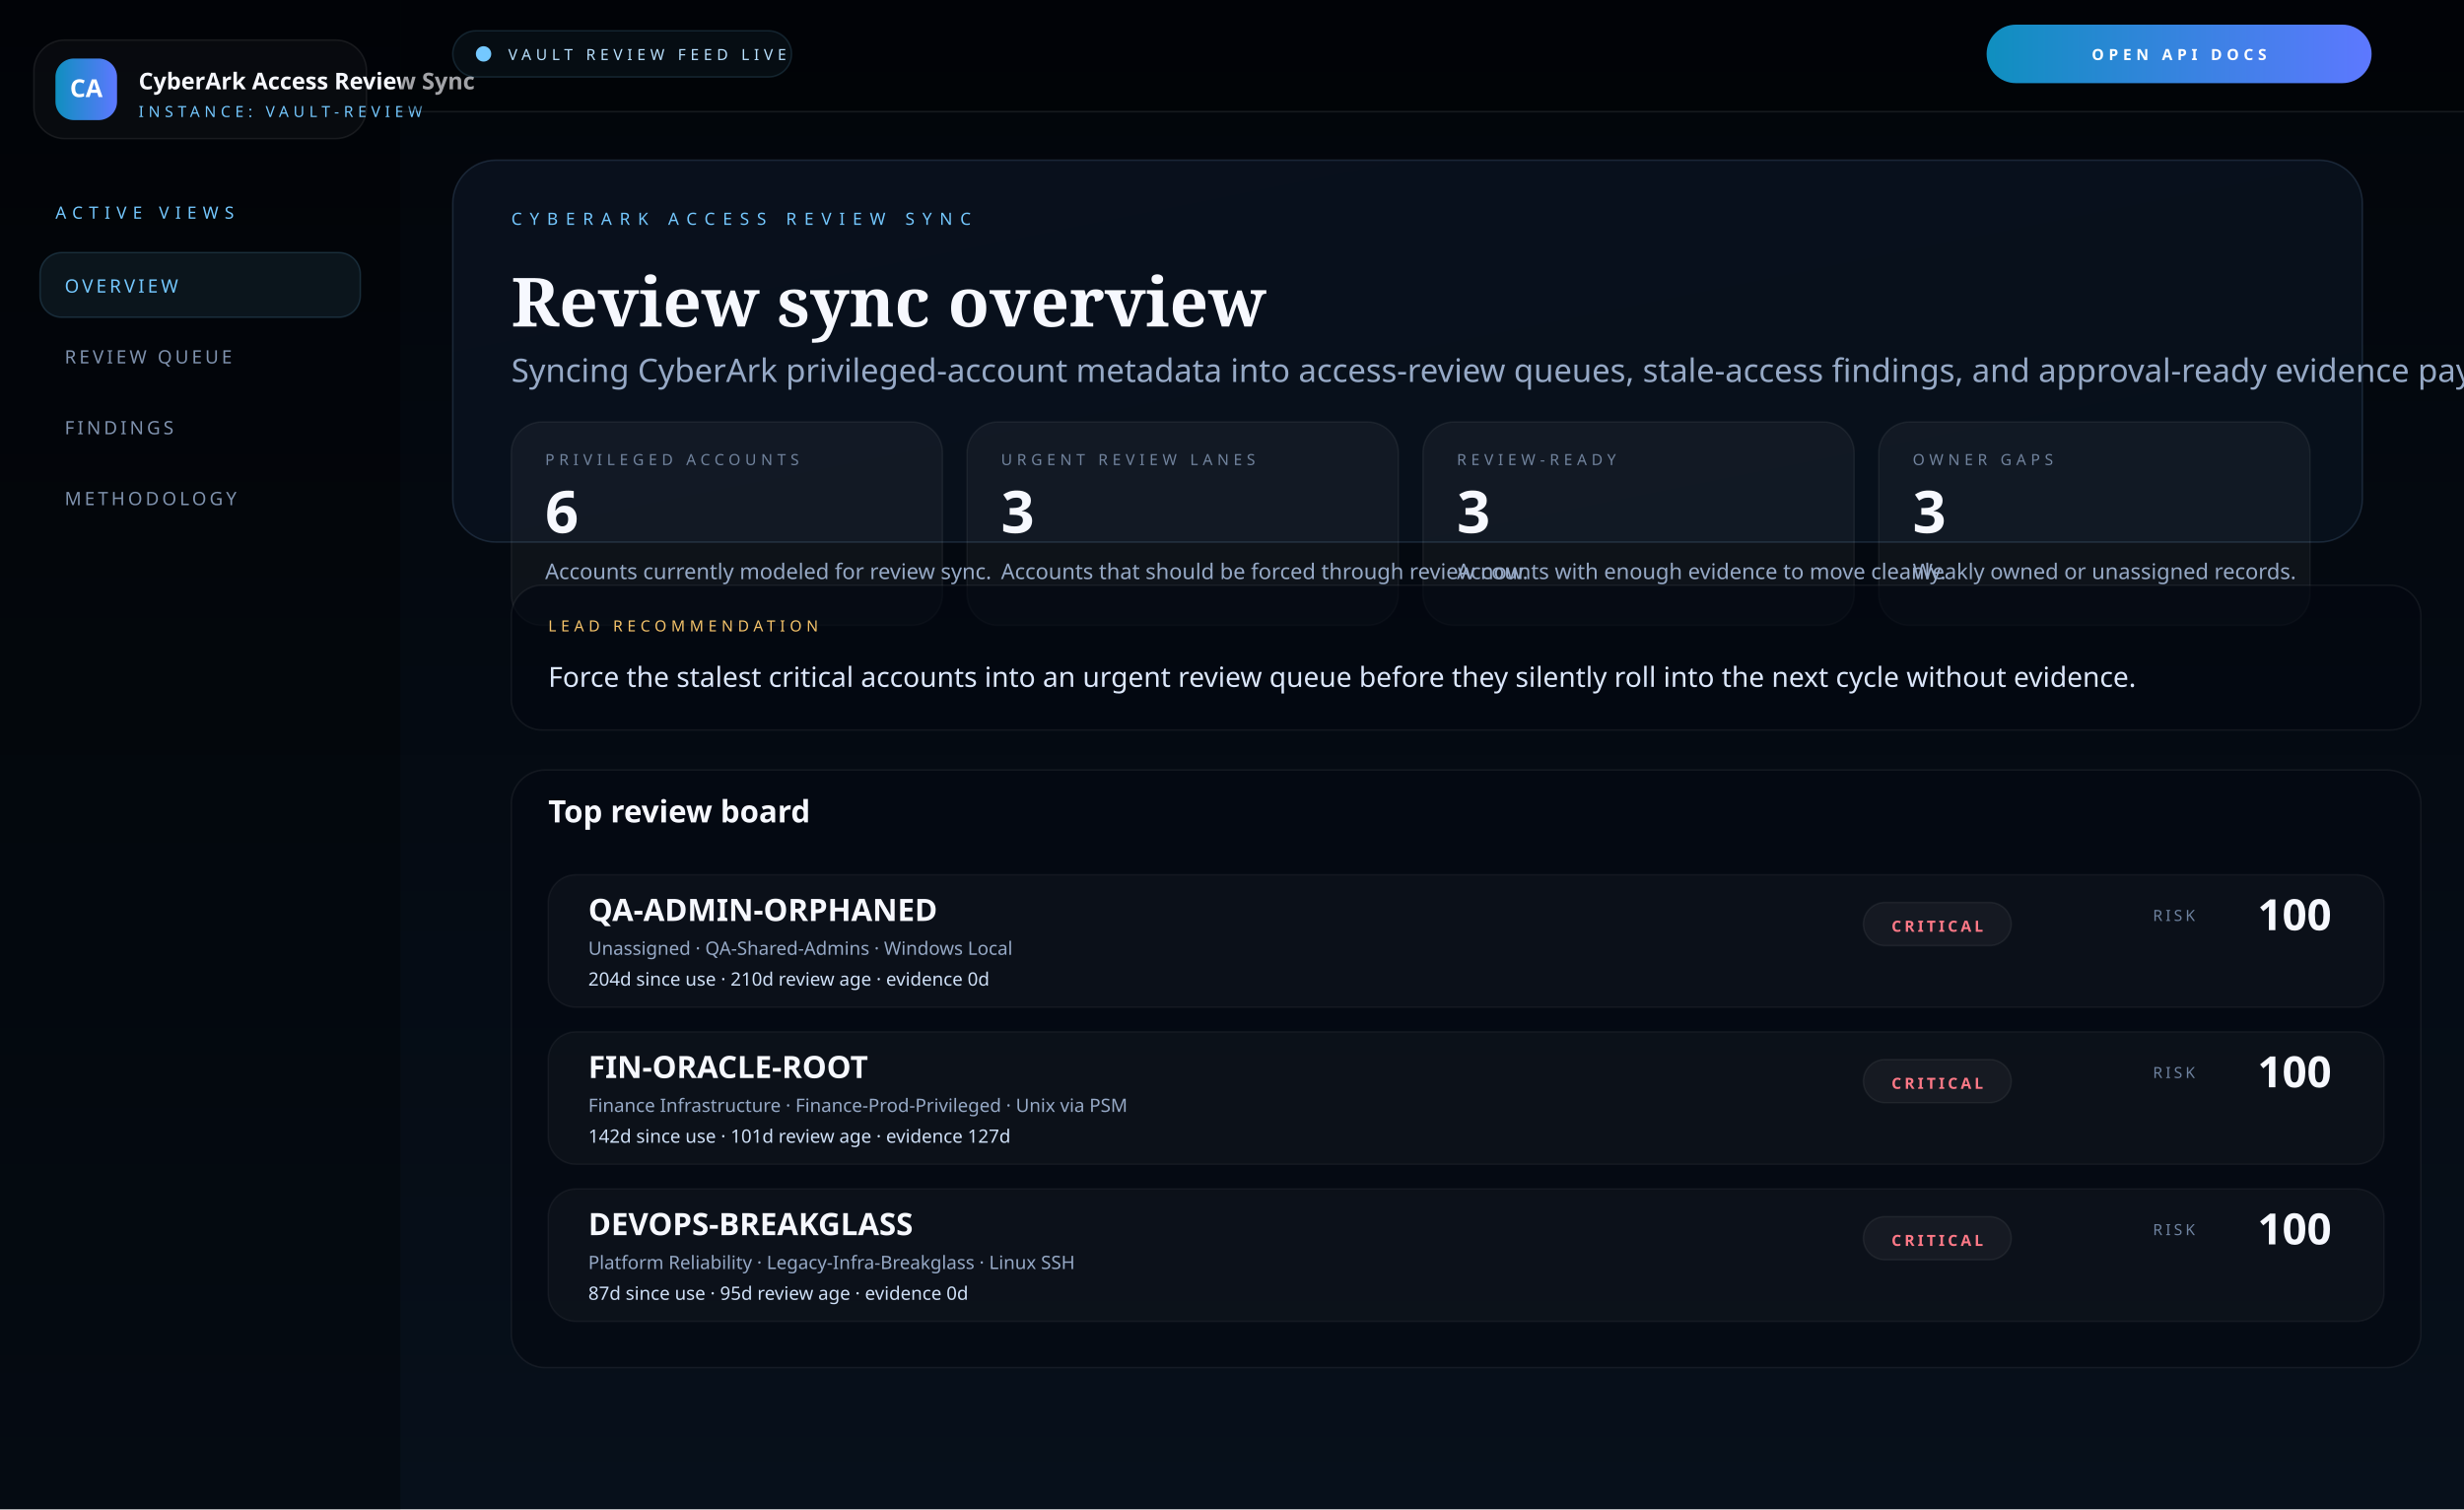
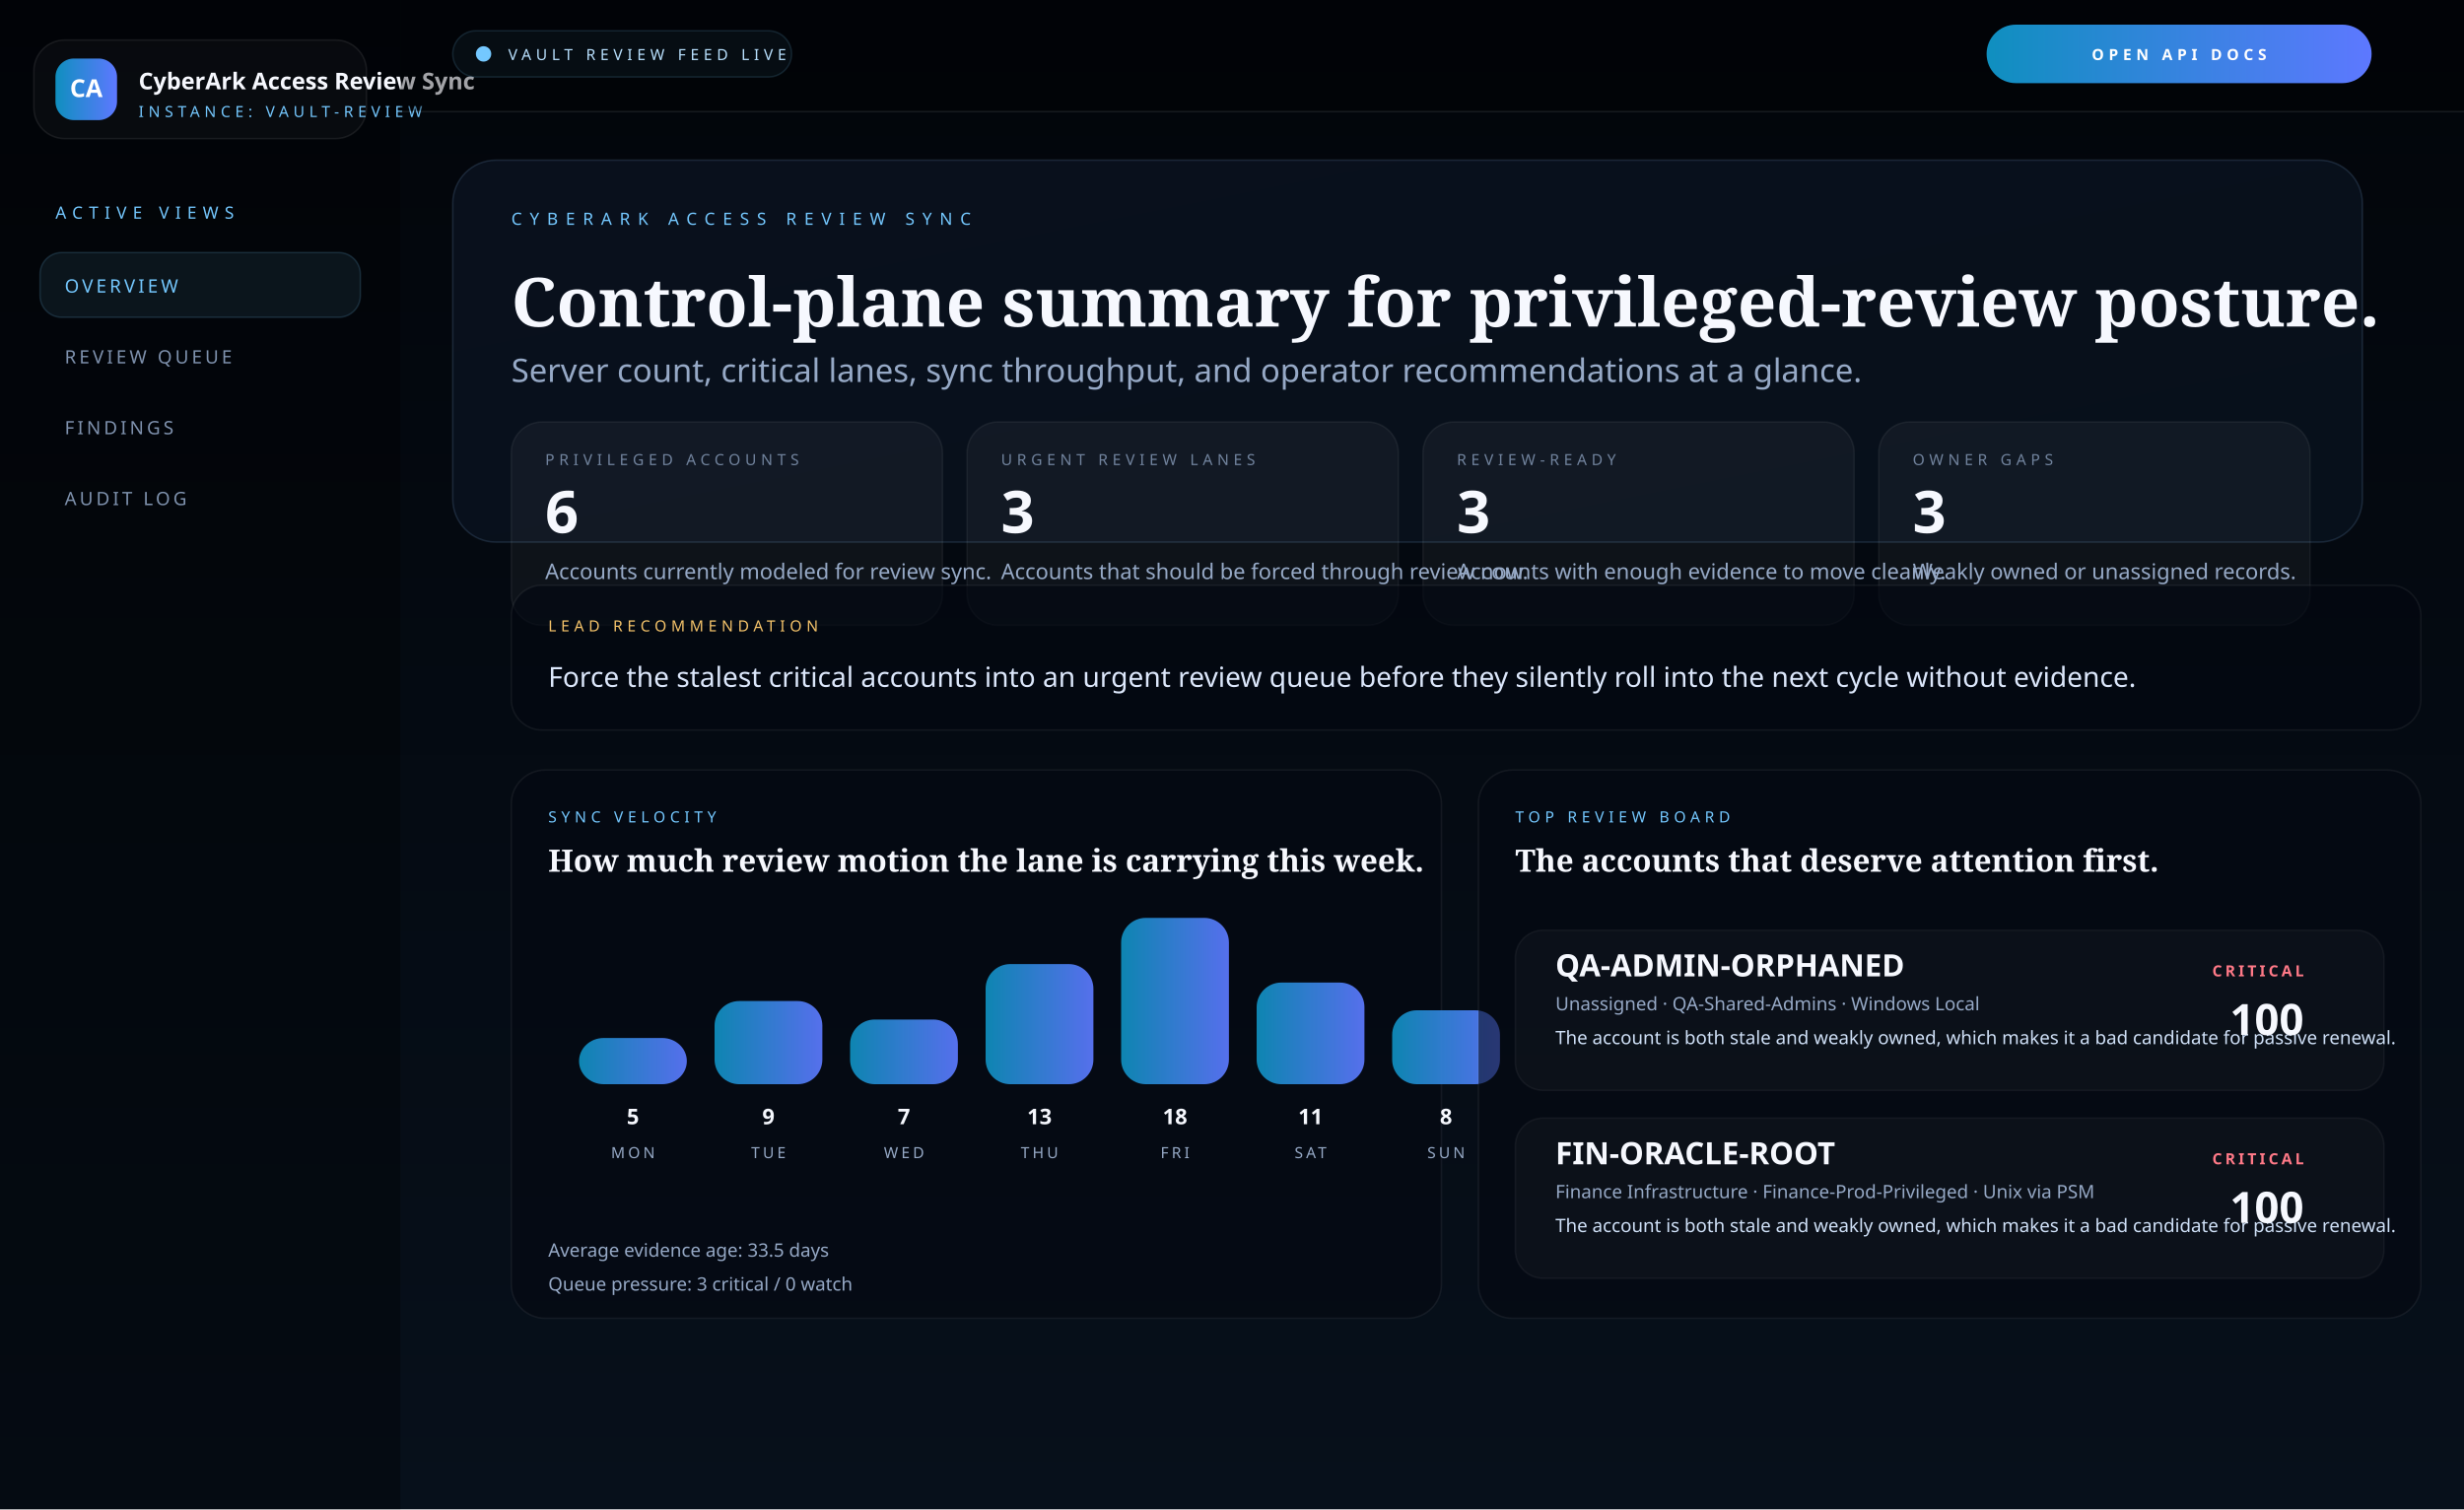
<svg xmlns="http://www.w3.org/2000/svg" width="1600" height="980" viewBox="0 0 1600 980">
  <defs>
    <linearGradient id="bg" x1="0" x2="0" y1="0" y2="1">
      <stop offset="0%" stop-color="#02050a" />
      <stop offset="100%" stop-color="#07101b" />
    </linearGradient>
    <linearGradient id="hero" x1="0" x2="1" y1="0" y2="1">
      <stop offset="0%" stop-color="#09101c" />
      <stop offset="100%" stop-color="#07101b" />
    </linearGradient>
    <linearGradient id="blue" x1="0" x2="1" y1="0" y2="0">
      <stop offset="0%" stop-color="#0f8fbf" />
      <stop offset="100%" stop-color="#5d78ff" />
    </linearGradient>
  </defs>
  <rect width="1600" height="980" fill="url(#bg)" />
  <rect x="0" y="0" width="260" height="980" fill="rgba(0,0,0,0.32)" />
  <rect x="22" y="26" width="216" height="64" rx="20" fill="rgba(255,255,255,0.03)" stroke="rgba(255,255,255,0.08)" />
  <rect x="36" y="38" width="40" height="40" rx="12" fill="url(#blue)" />
  <text x="56" y="63" text-anchor="middle" fill="#ffffff" font-size="16" font-family="Segoe UI" font-weight="700">CA</text>
  <text x="90" y="58" fill="#f6f8fe" font-size="15" font-family="Segoe UI" font-weight="700">CyberArk Access Review Sync</text>
  <text x="90" y="76" fill="#74c8ff" font-size="10" font-family="Segoe UI" letter-spacing="3">INSTANCE: VAULT-REVIEW</text>
  <text x="36" y="142" fill="#74c8ff" font-size="11" font-family="Segoe UI" letter-spacing="4">ACTIVE VIEWS</text>
  <rect x="26" y="164" width="208" height="42" rx="14" fill="rgba(116,200,255,0.08)" stroke="rgba(116,200,255,0.16)" />
  <text x="42" y="190" fill="#74c8ff" font-size="12" font-family="Segoe UI" letter-spacing="2">OVERVIEW</text>
  <text x="42" y="236" fill="#7f92ae" font-size="12" font-family="Segoe UI" letter-spacing="2">REVIEW QUEUE</text>
  <text x="42" y="282" fill="#7f92ae" font-size="12" font-family="Segoe UI" letter-spacing="2">FINDINGS</text>
-   <text x="42" y="328" fill="#7f92ae" font-size="12" font-family="Segoe UI" letter-spacing="2">METHODOLOGY</text>
+   <text x="42" y="328" fill="#7f92ae" font-size="12" font-family="Segoe UI" letter-spacing="2">AUDIT LOG</text>
  <rect x="260" y="0" width="1340" height="72" fill="rgba(0,0,0,0.34)" />
  <rect x="260" y="72" width="1340" height="1" fill="rgba(255,255,255,0.08)" />
  <rect x="294" y="20" width="220" height="30" rx="15" fill="rgba(116,200,255,0.05)" stroke="rgba(116,200,255,0.14)" />
  <circle cx="314" cy="35" r="5" fill="#74c8ff" />
  <text x="330" y="39" fill="#b9e1ff" font-size="10" font-family="Segoe UI" letter-spacing="3">VAULT REVIEW FEED LIVE</text>
  <rect x="1290" y="16" width="250" height="38" rx="19" fill="url(#blue)" />
  <text x="1415" y="39" fill="#ffffff" text-anchor="middle" font-size="10" font-family="Segoe UI" font-weight="700" letter-spacing="3">OPEN API DOCS</text>
  <rect x="294" y="104" width="1240" height="248" rx="28" fill="url(#hero)" stroke="rgba(120,163,214,0.18)" />
  <text x="332" y="146" fill="#74c8ff" font-size="11" font-family="Segoe UI" letter-spacing="5">CYBERARK ACCESS REVIEW SYNC</text>
-   <text x="332" y="212" fill="#f6f8fe" font-size="44" font-family="Georgia" font-weight="700">Review sync overview</text>
-   <text x="332" y="248" fill="#96a9c6" font-size="21" font-family="Segoe UI">Syncing CyberArk privileged-account metadata into access-review queues, stale-access findings, and approval-ready evidence payloads.</text>
+   <text x="332" y="212" fill="#f6f8fe" font-size="44" font-family="Georgia" font-weight="700">Control-plane summary for privileged-review posture.</text>
+   <text x="332" y="248" fill="#96a9c6" font-size="21" font-family="Segoe UI">Server count, critical lanes, sync throughput, and operator recommendations at a glance.</text>
  <rect x="332" y="274" width="280" height="132" rx="20" fill="rgba(255,255,255,0.04)" stroke="rgba(255,255,255,0.06)" />
  <text x="354" y="302" fill="#71839d" font-size="10" font-family="Segoe UI" letter-spacing="3">PRIVILEGED ACCOUNTS</text>
  <text x="354" y="346" fill="#f6f8fe" font-size="38" font-family="Segoe UI" font-weight="700">6</text>
  <text x="354" y="376" fill="#96a9c6" font-size="14" font-family="Segoe UI">Accounts currently modeled for review sync.</text>
  <rect x="628" y="274" width="280" height="132" rx="20" fill="rgba(255,255,255,0.04)" stroke="rgba(255,255,255,0.06)" />
  <text x="650" y="302" fill="#71839d" font-size="10" font-family="Segoe UI" letter-spacing="3">URGENT REVIEW LANES</text>
  <text x="650" y="346" fill="#f6f8fe" font-size="38" font-family="Segoe UI" font-weight="700">3</text>
  <text x="650" y="376" fill="#96a9c6" font-size="14" font-family="Segoe UI">Accounts that should be forced through review now.</text>
  <rect x="924" y="274" width="280" height="132" rx="20" fill="rgba(255,255,255,0.04)" stroke="rgba(255,255,255,0.06)" />
  <text x="946" y="302" fill="#71839d" font-size="10" font-family="Segoe UI" letter-spacing="3">REVIEW-READY</text>
  <text x="946" y="346" fill="#f6f8fe" font-size="38" font-family="Segoe UI" font-weight="700">3</text>
  <text x="946" y="376" fill="#96a9c6" font-size="14" font-family="Segoe UI">Accounts with enough evidence to move cleanly.</text>
  <rect x="1220" y="274" width="280" height="132" rx="20" fill="rgba(255,255,255,0.04)" stroke="rgba(255,255,255,0.06)" />
  <text x="1242" y="302" fill="#71839d" font-size="10" font-family="Segoe UI" letter-spacing="3">OWNER GAPS</text>
  <text x="1242" y="346" fill="#f6f8fe" font-size="38" font-family="Segoe UI" font-weight="700">3</text>
  <text x="1242" y="376" fill="#96a9c6" font-size="14" font-family="Segoe UI">Weakly owned or unassigned records.</text>
  <rect x="332" y="380" width="1240" height="94" rx="20" fill="rgba(2,8,17,0.62)" stroke="rgba(255,255,255,0.06)" />
  <text x="356" y="410" fill="#f6c46a" font-size="10" font-family="Segoe UI" letter-spacing="3">LEAD RECOMMENDATION</text>
  <text x="356" y="446" fill="#dce7fb" font-size="18" font-family="Segoe UI">Force the stalest critical accounts into an urgent review queue before they silently roll into the next cycle without evidence.</text>
-   <rect x="332" y="500" width="1240" height="388" rx="22" fill="rgba(4,9,18,0.55)" stroke="rgba(255,255,255,0.06)" />
-   <text x="356" y="534" fill="#f6f8fe" font-size="20" font-family="Segoe UI" font-weight="700">Top review board</text>
-   <rect x="356" y="568" width="1192" height="86" rx="18" fill="rgba(255,255,255,0.03)" stroke="rgba(255,255,255,0.05)" />
-   <text x="382" y="598" fill="#f6f8fe" font-size="20" font-family="Segoe UI" font-weight="700">QA-ADMIN-ORPHANED</text>
-   <text x="382" y="620" fill="#96a9c6" font-size="12" font-family="Segoe UI">Unassigned · QA-Shared-Admins · Windows Local</text>
-   <text x="382" y="640" fill="#cfe0f7" font-size="12" font-family="Segoe UI">204d since use · 210d review age · evidence 0d</text>
-   <rect x="1210" y="586" width="96" height="28" rx="14" fill="rgba(255,255,255,0.04)" stroke="rgba(255,255,255,0.06)" />
-   <text x="1258" y="605" text-anchor="middle" fill="#ff7987" font-size="10" font-family="Segoe UI" font-weight="700" letter-spacing="2">CRITICAL</text>
-   <text x="1398" y="598" fill="#6f83a0" font-size="10" font-family="Segoe UI" letter-spacing="2">RISK</text>
-   <text x="1514" y="604" text-anchor="end" fill="#f6f8fe" font-size="28" font-family="Segoe UI" font-weight="700">100</text>
-   <rect x="356" y="670" width="1192" height="86" rx="18" fill="rgba(255,255,255,0.03)" stroke="rgba(255,255,255,0.05)" />
-   <text x="382" y="700" fill="#f6f8fe" font-size="20" font-family="Segoe UI" font-weight="700">FIN-ORACLE-ROOT</text>
-   <text x="382" y="722" fill="#96a9c6" font-size="12" font-family="Segoe UI">Finance Infrastructure · Finance-Prod-Privileged · Unix via PSM</text>
-   <text x="382" y="742" fill="#cfe0f7" font-size="12" font-family="Segoe UI">142d since use · 101d review age · evidence 127d</text>
-   <rect x="1210" y="688" width="96" height="28" rx="14" fill="rgba(255,255,255,0.04)" stroke="rgba(255,255,255,0.06)" />
-   <text x="1258" y="707" text-anchor="middle" fill="#ff7987" font-size="10" font-family="Segoe UI" font-weight="700" letter-spacing="2">CRITICAL</text>
-   <text x="1398" y="700" fill="#6f83a0" font-size="10" font-family="Segoe UI" letter-spacing="2">RISK</text>
-   <text x="1514" y="706" text-anchor="end" fill="#f6f8fe" font-size="28" font-family="Segoe UI" font-weight="700">100</text>
-   <rect x="356" y="772" width="1192" height="86" rx="18" fill="rgba(255,255,255,0.03)" stroke="rgba(255,255,255,0.05)" />
-   <text x="382" y="802" fill="#f6f8fe" font-size="20" font-family="Segoe UI" font-weight="700">DEVOPS-BREAKGLASS</text>
-   <text x="382" y="824" fill="#96a9c6" font-size="12" font-family="Segoe UI">Platform Reliability · Legacy-Infra-Breakglass · Linux SSH</text>
-   <text x="382" y="844" fill="#cfe0f7" font-size="12" font-family="Segoe UI">87d since use · 95d review age · evidence 0d</text>
-   <rect x="1210" y="790" width="96" height="28" rx="14" fill="rgba(255,255,255,0.04)" stroke="rgba(255,255,255,0.06)" />
-   <text x="1258" y="809" text-anchor="middle" fill="#ff7987" font-size="10" font-family="Segoe UI" font-weight="700" letter-spacing="2">CRITICAL</text>
-   <text x="1398" y="802" fill="#6f83a0" font-size="10" font-family="Segoe UI" letter-spacing="2">RISK</text>
-   <text x="1514" y="808" text-anchor="end" fill="#f6f8fe" font-size="28" font-family="Segoe UI" font-weight="700">100</text>
+   <rect x="332" y="500" width="604" height="356" rx="22" fill="rgba(4,9,18,0.55)" stroke="rgba(255,255,255,0.06)" />
+   <text x="356" y="534" fill="#74c8ff" font-size="10" font-family="Segoe UI" letter-spacing="3">SYNC VELOCITY</text>
+   <text x="356" y="566" fill="#f6f8fe" font-size="20" font-family="Georgia" font-weight="700">How much review motion the lane is carrying this week.</text>
+   <rect x="376" y="674" width="70" height="30" rx="16" fill="url(#blue)" opacity="0.92" />
+   <text x="411" y="730" text-anchor="middle" fill="#f6f8fe" font-size="14" font-family="Segoe UI" font-weight="700">5</text>
+   <text x="411" y="752" text-anchor="middle" fill="#96a9c6" font-size="10" font-family="Segoe UI" letter-spacing="2">MON</text>
+   <rect x="464" y="650" width="70" height="54" rx="16" fill="url(#blue)" opacity="0.92" />
+   <text x="499" y="730" text-anchor="middle" fill="#f6f8fe" font-size="14" font-family="Segoe UI" font-weight="700">9</text>
+   <text x="499" y="752" text-anchor="middle" fill="#96a9c6" font-size="10" font-family="Segoe UI" letter-spacing="2">TUE</text>
+   <rect x="552" y="662" width="70" height="42" rx="16" fill="url(#blue)" opacity="0.92" />
+   <text x="587" y="730" text-anchor="middle" fill="#f6f8fe" font-size="14" font-family="Segoe UI" font-weight="700">7</text>
+   <text x="587" y="752" text-anchor="middle" fill="#96a9c6" font-size="10" font-family="Segoe UI" letter-spacing="2">WED</text>
+   <rect x="640" y="626" width="70" height="78" rx="16" fill="url(#blue)" opacity="0.92" />
+   <text x="675" y="730" text-anchor="middle" fill="#f6f8fe" font-size="14" font-family="Segoe UI" font-weight="700">13</text>
+   <text x="675" y="752" text-anchor="middle" fill="#96a9c6" font-size="10" font-family="Segoe UI" letter-spacing="2">THU</text>
+   <rect x="728" y="596" width="70" height="108" rx="16" fill="url(#blue)" opacity="0.92" />
+   <text x="763" y="730" text-anchor="middle" fill="#f6f8fe" font-size="14" font-family="Segoe UI" font-weight="700">18</text>
+   <text x="763" y="752" text-anchor="middle" fill="#96a9c6" font-size="10" font-family="Segoe UI" letter-spacing="2">FRI</text>
+   <rect x="816" y="638" width="70" height="66" rx="16" fill="url(#blue)" opacity="0.92" />
+   <text x="851" y="730" text-anchor="middle" fill="#f6f8fe" font-size="14" font-family="Segoe UI" font-weight="700">11</text>
+   <text x="851" y="752" text-anchor="middle" fill="#96a9c6" font-size="10" font-family="Segoe UI" letter-spacing="2">SAT</text>
+   <rect x="904" y="656" width="70" height="48" rx="16" fill="url(#blue)" opacity="0.92" />
+   <text x="939" y="730" text-anchor="middle" fill="#f6f8fe" font-size="14" font-family="Segoe UI" font-weight="700">8</text>
+   <text x="939" y="752" text-anchor="middle" fill="#96a9c6" font-size="10" font-family="Segoe UI" letter-spacing="2">SUN</text>
+   <text x="356" y="816" fill="#96a9c6" font-size="12" font-family="Segoe UI">Average evidence age: 33.5 days</text>
+   <text x="356" y="838" fill="#96a9c6" font-size="12" font-family="Segoe UI">Queue pressure: 3 critical / 0 watch</text>
+   <rect x="960" y="500" width="612" height="356" rx="22" fill="rgba(4,9,18,0.55)" stroke="rgba(255,255,255,0.06)" />
+   <text x="984" y="534" fill="#74c8ff" font-size="10" font-family="Segoe UI" letter-spacing="3">TOP REVIEW BOARD</text>
+   <text x="984" y="566" fill="#f6f8fe" font-size="20" font-family="Georgia" font-weight="700">The accounts that deserve attention first.</text>
+   <rect x="984" y="604" width="564" height="104" rx="18" fill="rgba(255,255,255,0.03)" stroke="rgba(255,255,255,0.05)" />
+   <text x="1010" y="634" fill="#f6f8fe" font-size="20" font-family="Segoe UI" font-weight="700">QA-ADMIN-ORPHANED</text>
+   <text x="1010" y="656" fill="#96a9c6" font-size="12" font-family="Segoe UI">Unassigned · QA-Shared-Admins · Windows Local</text>
+   <text x="1010" y="678" fill="#cfe0f7" font-size="12" font-family="Segoe UI">The account is both stale and weakly owned, which makes it a bad candidate for passive renewal.</text>
+   <text x="1496" y="634" text-anchor="end" fill="#ff7987" font-size="10" font-family="Segoe UI" font-weight="700" letter-spacing="2">CRITICAL</text>
+   <text x="1496" y="672" text-anchor="end" fill="#f6f8fe" font-size="28" font-family="Segoe UI" font-weight="700">100</text>
+   <rect x="984" y="726" width="564" height="104" rx="18" fill="rgba(255,255,255,0.03)" stroke="rgba(255,255,255,0.05)" />
+   <text x="1010" y="756" fill="#f6f8fe" font-size="20" font-family="Segoe UI" font-weight="700">FIN-ORACLE-ROOT</text>
+   <text x="1010" y="778" fill="#96a9c6" font-size="12" font-family="Segoe UI">Finance Infrastructure · Finance-Prod-Privileged · Unix via PSM</text>
+   <text x="1010" y="800" fill="#cfe0f7" font-size="12" font-family="Segoe UI">The account is both stale and weakly owned, which makes it a bad candidate for passive renewal.</text>
+   <text x="1496" y="756" text-anchor="end" fill="#ff7987" font-size="10" font-family="Segoe UI" font-weight="700" letter-spacing="2">CRITICAL</text>
+   <text x="1496" y="794" text-anchor="end" fill="#f6f8fe" font-size="28" font-family="Segoe UI" font-weight="700">100</text>
</svg>
